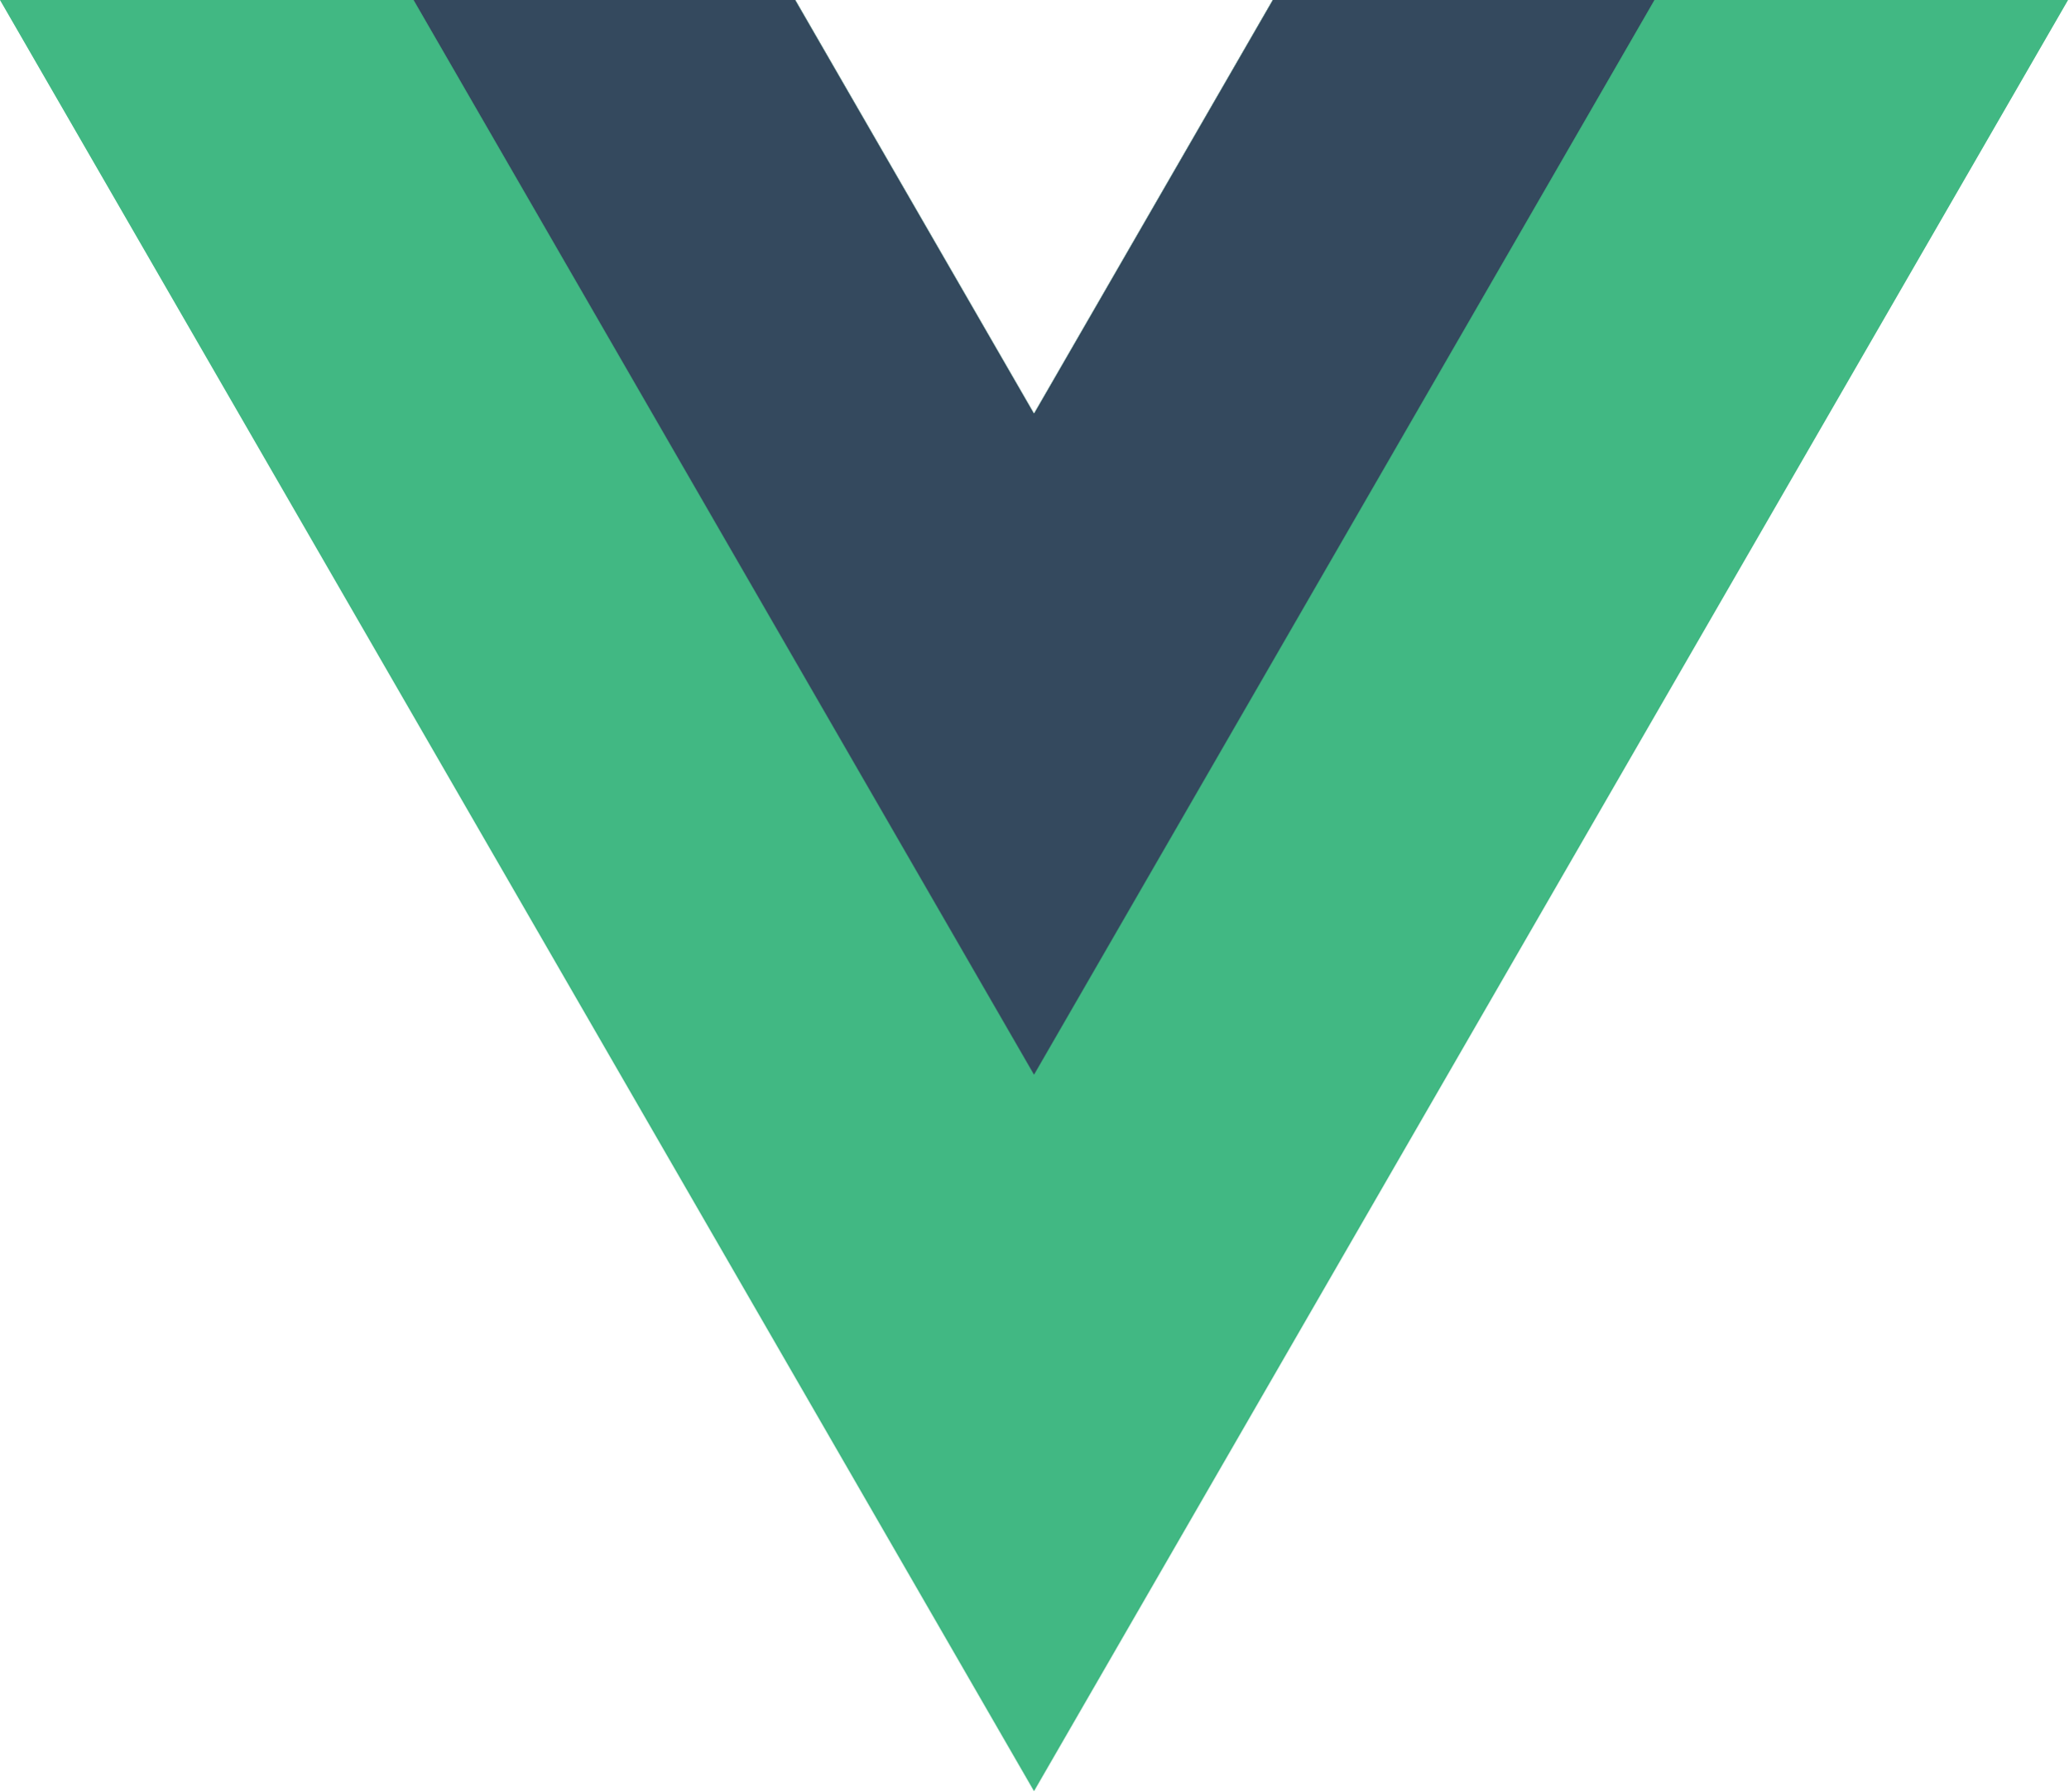
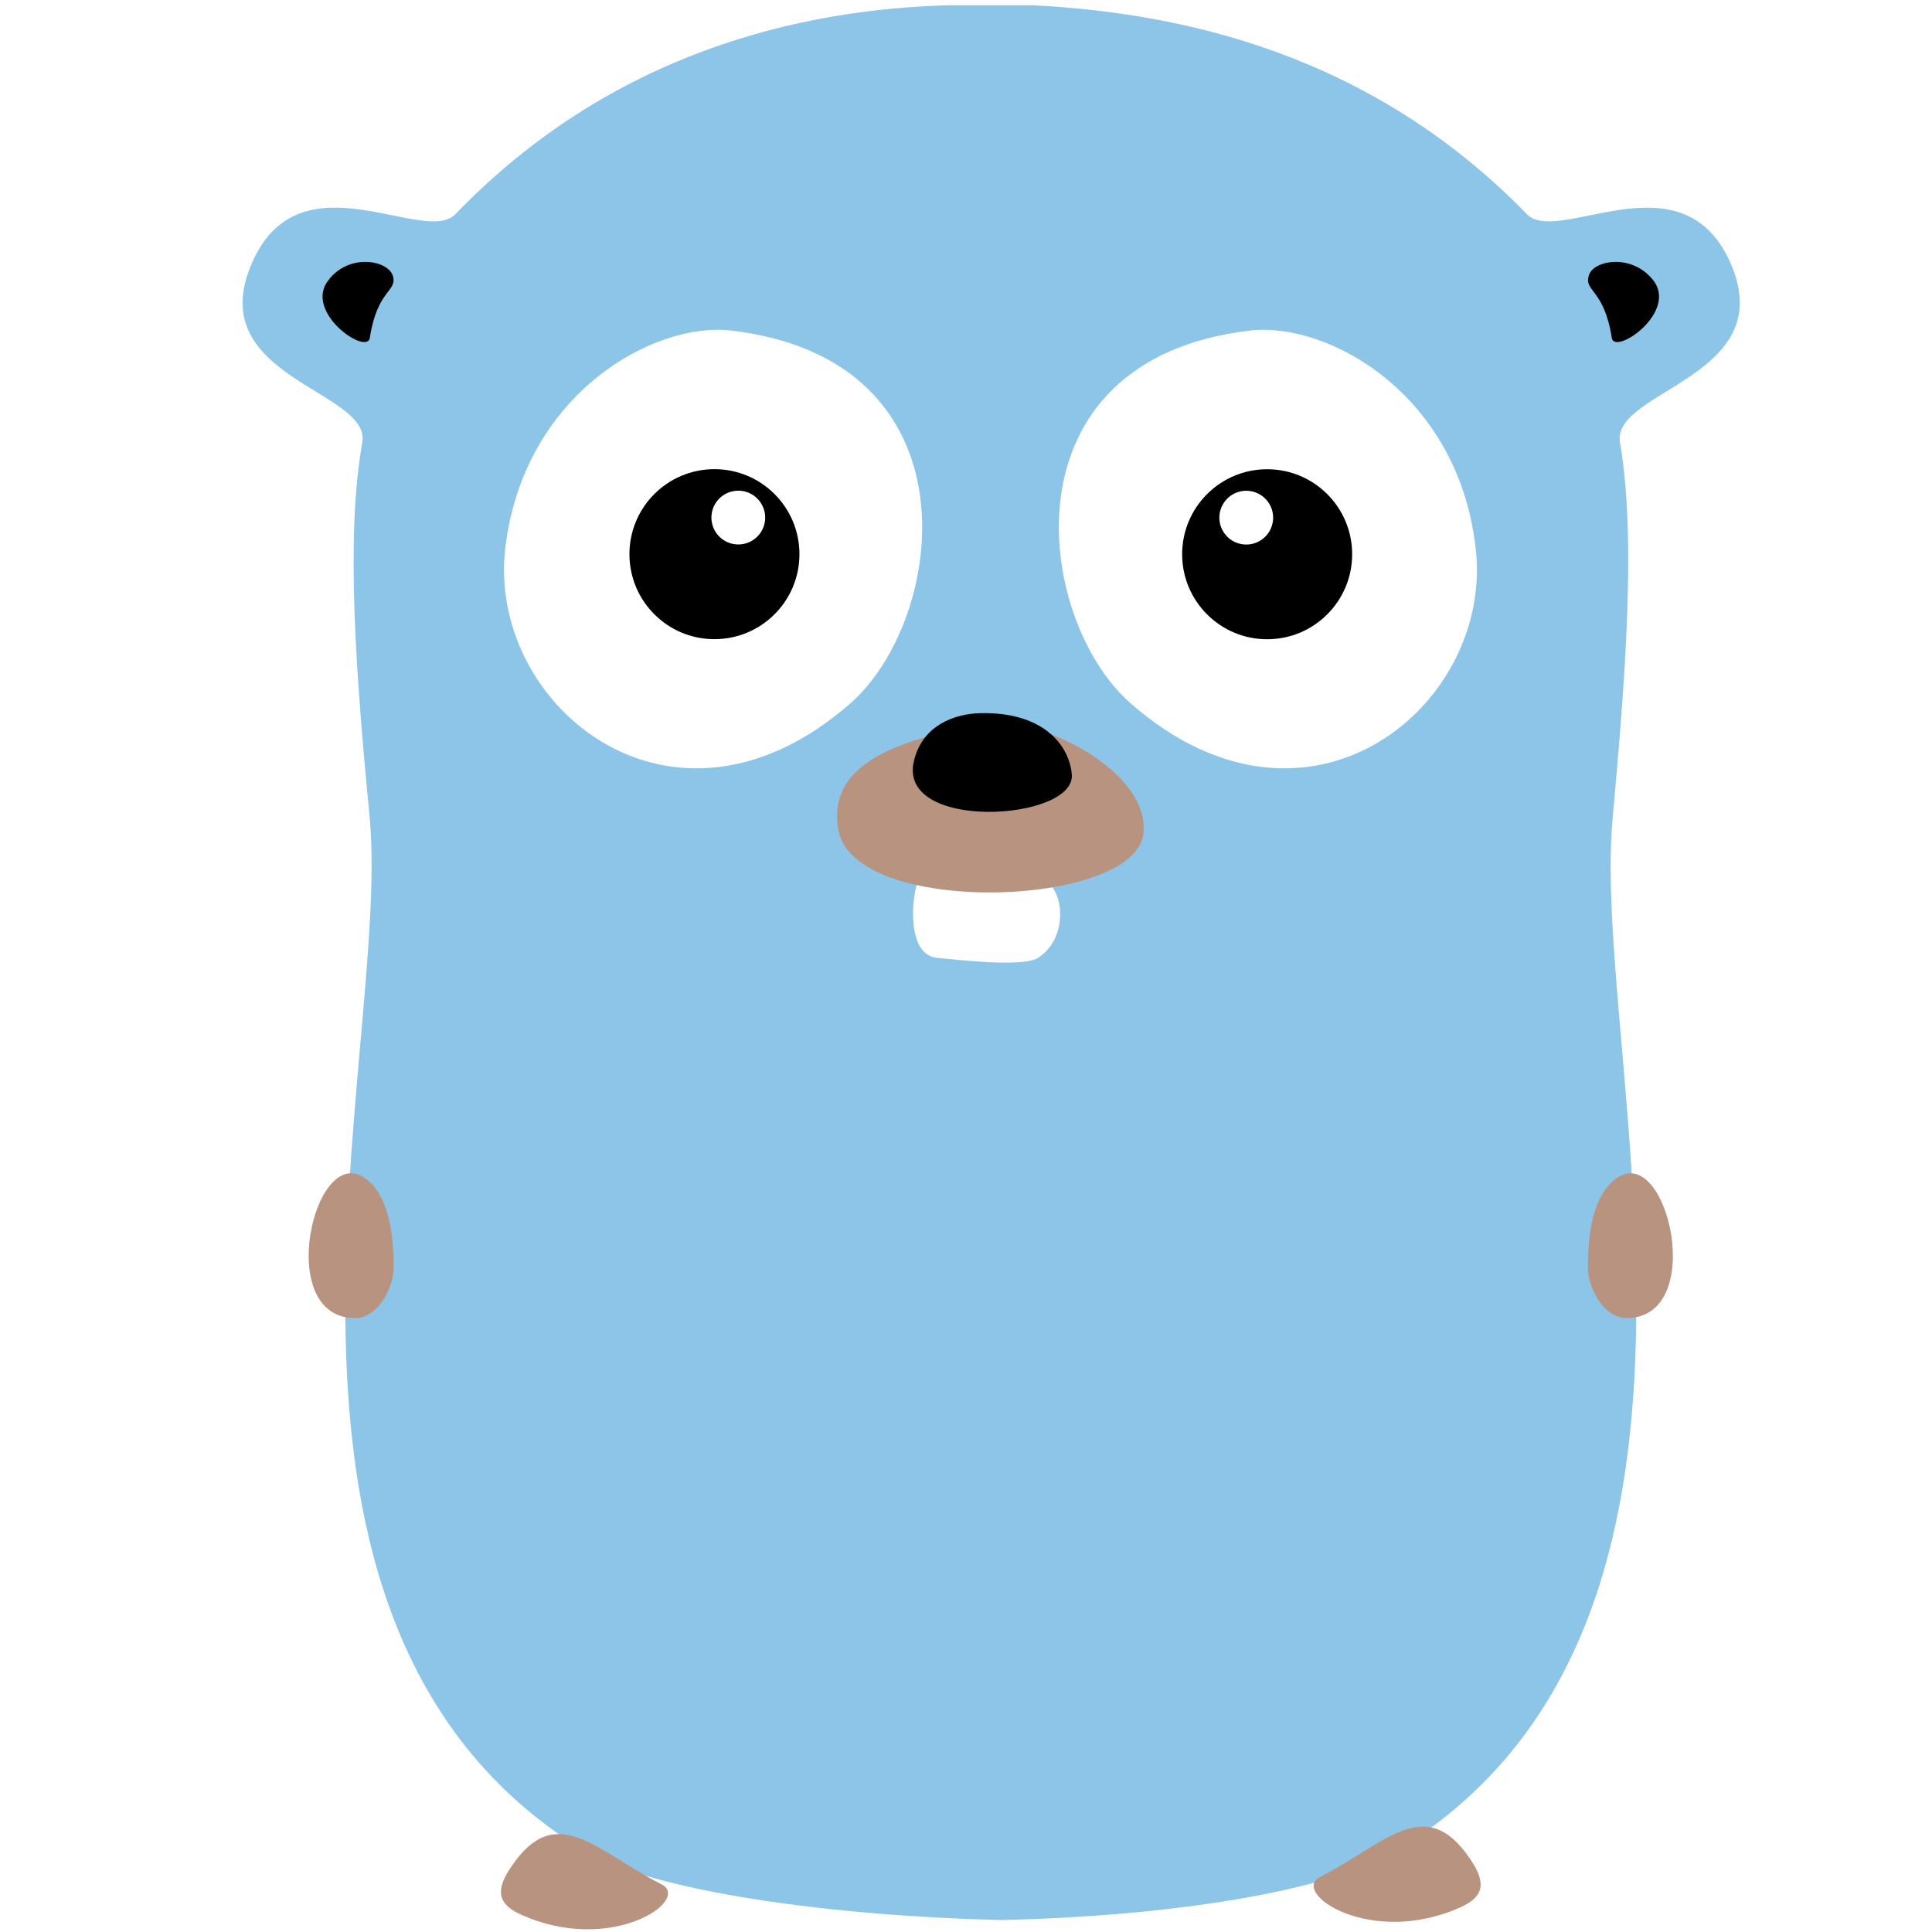
- <svg xmlns="http://www.w3.org/2000/svg" viewBox="0 0 261.76 226.69">
-   <path d="M161.096.001l-30.225 52.351L100.647.001H-.005l130.877 226.688L261.749.001z" fill="#41b883" />
-   <path d="M161.096.001l-30.225 52.351L100.647.001H52.346l78.526 136.01L209.398.001z" fill="#34495e" />
+ <svg xmlns="http://www.w3.org/2000/svg" t="1720712704533" class="icon" viewBox="0 0 1024 1024" version="1.1" p-id="1747" width="200" height="200">
+   <path d="M915.968 136.789c30.421 62.891-62.08 69.589-57.344 97.664 8.704 50.603 2.773 125.739-3.925 199.68-11.52 125.312 82.219 425.387-113.067 545.963-36.779 22.955-124.16 35.584-210.347 37.547h-0.427-0.384c-86.187-1.963-185.429-14.592-222.208-37.547-194.901-120.576-101.205-420.651-112.256-545.963-7.125-73.941-13.056-149.077-3.968-199.68 4.736-28.075-87.765-34.389-57.301-97.664 26.069-54.187 90.539-6.315 106.709-23.339C324.096 27.733 424.533 4.736 503.595 2.773h43.52c78.635 3.968 179.072 25.301 262.101 110.677 16.213 17.024 80.256-30.805 106.752 23.339z m-428.203 328.533c-3.541 1.621-9.472 40.363 8.704 42.325 12.288 1.195 45.867 5.12 53.76 0 15.445-9.899 13.867-33.621 5.163-39.552-14.635-9.472-63.659-4.693-67.627-2.731zM387.413 175.189c-40.747-4.736-109.141 33.195-119.424 113.877-11.093 83.797 87.765 166.827 182.656 83.797 51.029-44.672 68.821-182.272-63.232-197.675z m275.2 0c-132.096 15.403-114.304 153.003-63.275 197.675 94.848 83.029 193.707 0 182.613-83.797-9.856-80.64-78.251-118.613-119.381-113.877z" fill="#8CC5E7" p-id="1748" />
+   <path d="M525.355 383.488c24.917-3.541 84.608 24.917 80.64 58.539-4.736 39.125-153.813 44.288-161.707-2.389-4.736-28.459 17.792-46.635 81.067-56.149z m336.427 315.136c-12.245-0.427-20.139-16.64-20.139-26.496 0-17.792 2.347-38.741 15.403-47.829 26.88-18.603 48.213 74.709 4.736 74.325z m-673.28 0c-43.52 0.384-22.187-92.928 4.736-74.325 13.056 9.088 15.403 30.037 15.403 47.787 0 9.941-7.893 26.112-20.139 26.539z m590.677 286.635c7.893 11.477 8.277 19.371-4.352 25.301-48.213 22.144-91.307-7.509-75.093-15.787 34.347-17.408 55.723-44.715 79.445-9.515z m-508.075 3.968c23.723-35.2 45.099-7.936 79.488 9.472 16.213 8.32-26.88 37.973-75.093 15.787-12.672-5.888-12.288-13.824-4.395-25.259z" fill="#B8937F" p-id="1749" />
+   <path d="M842.027 146.304c1.963-8.32 22.528-12.288 34.005 1.963 13.824 16.981-20.181 40.32-21.76 30.848-3.925-25.728-14.592-24.533-12.245-32.853z m-633.771 0c2.389 8.277-8.32 7.083-12.245 32.811-1.579 9.472-35.584-13.867-21.76-30.848 11.093-14.251 31.616-10.283 34.005-1.963z m463.36 192.512a45.056 45.056 0 1 1 0-90.112 45.056 45.056 0 0 1 0 90.112z m-11.861-50.219a14.251 14.251 0 1 0 0-28.459 14.251 14.251 0 0 0 0 28.459z m-175.147 113.92c4.736-18.219 21.333-24.149 34.816-24.533 34.389-0.811 47.445 17.792 48.64 32.427 2.347 24.875-94.123 30.805-83.456-7.936zM378.667 338.773a45.056 45.056 0 1 1 0-90.112 45.056 45.056 0 0 1 0 90.112z m11.861-50.219a14.251 14.251 0 1 0 0-28.459 14.251 14.251 0 0 0 0 28.459z" fill="#000000" p-id="1750" />
</svg>
